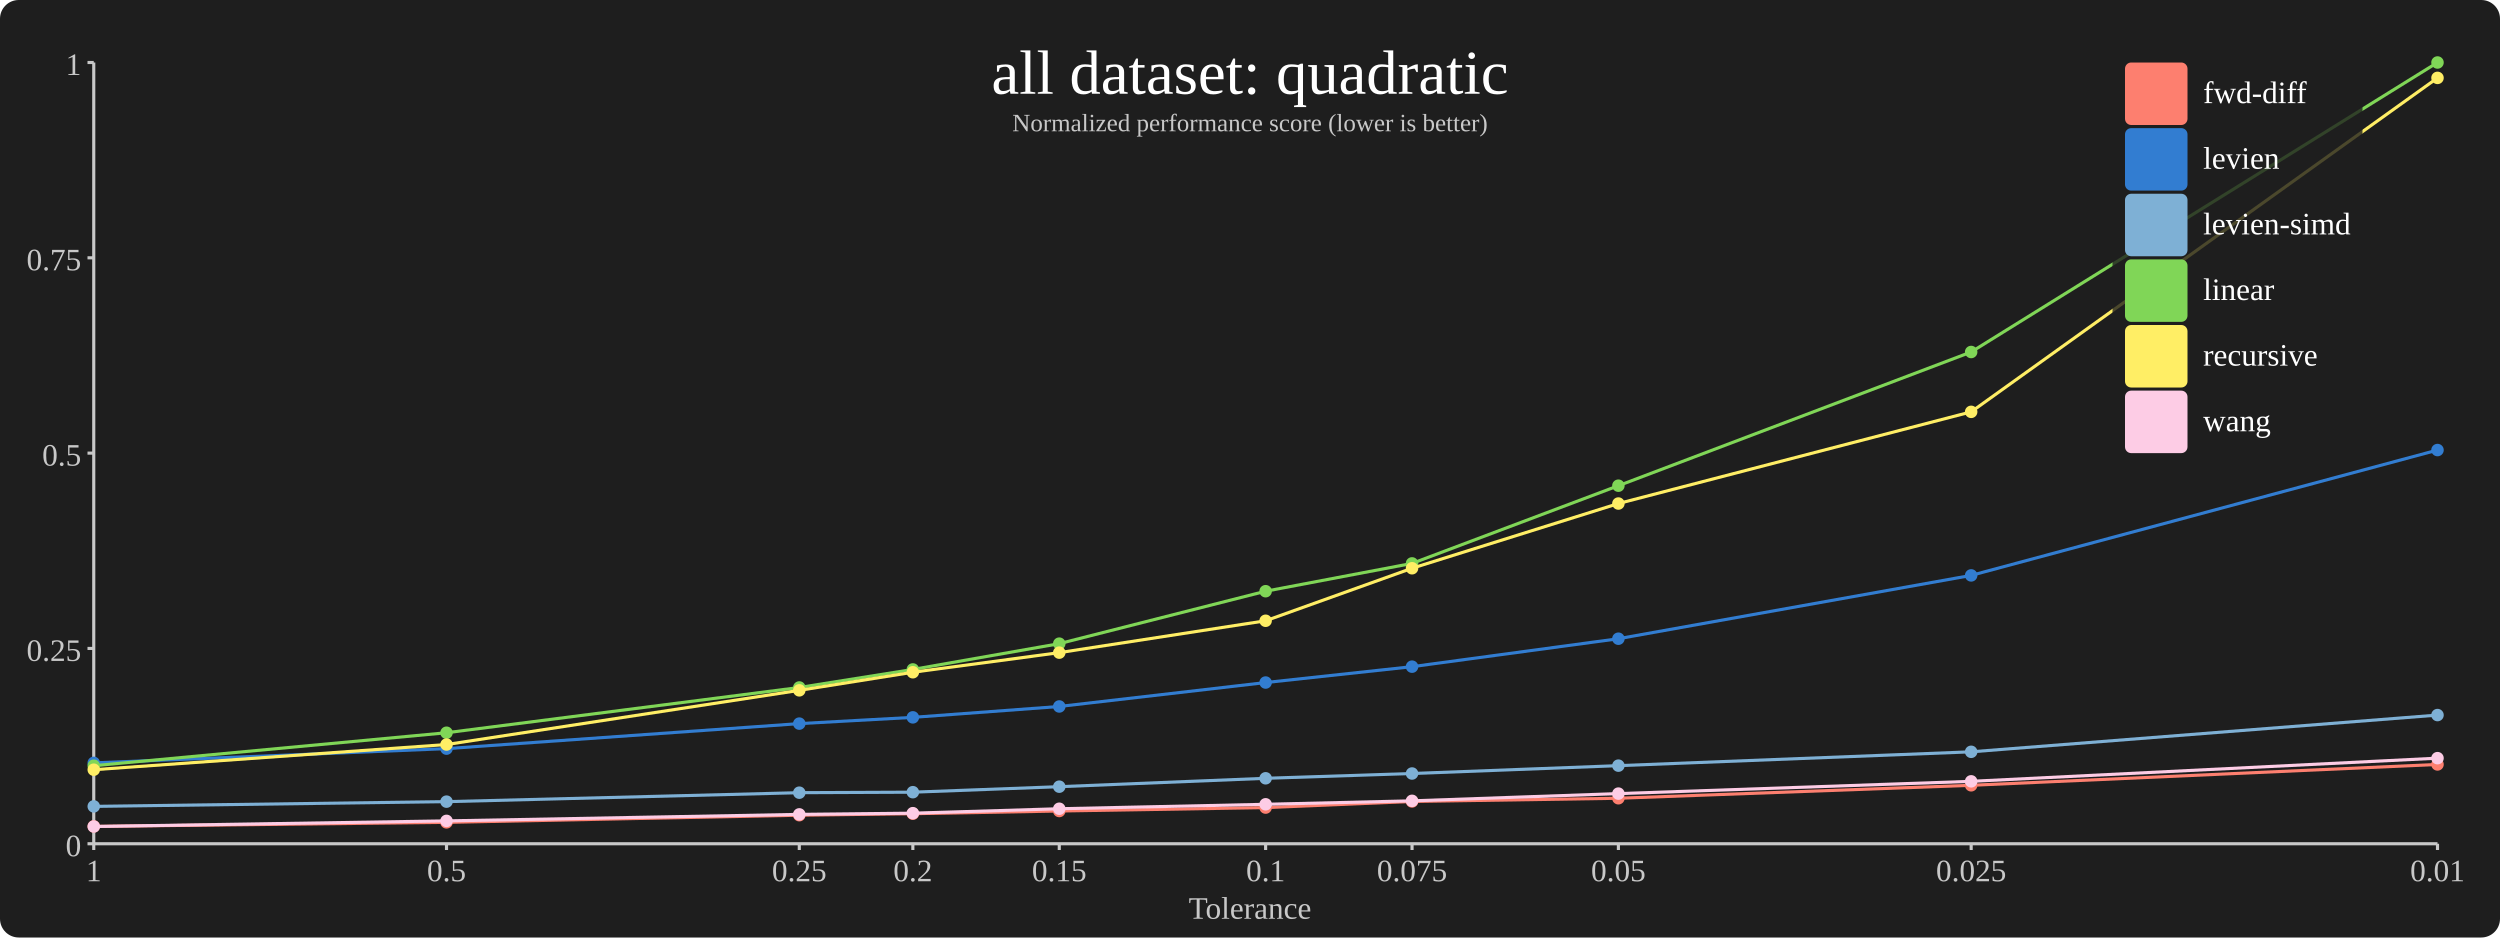
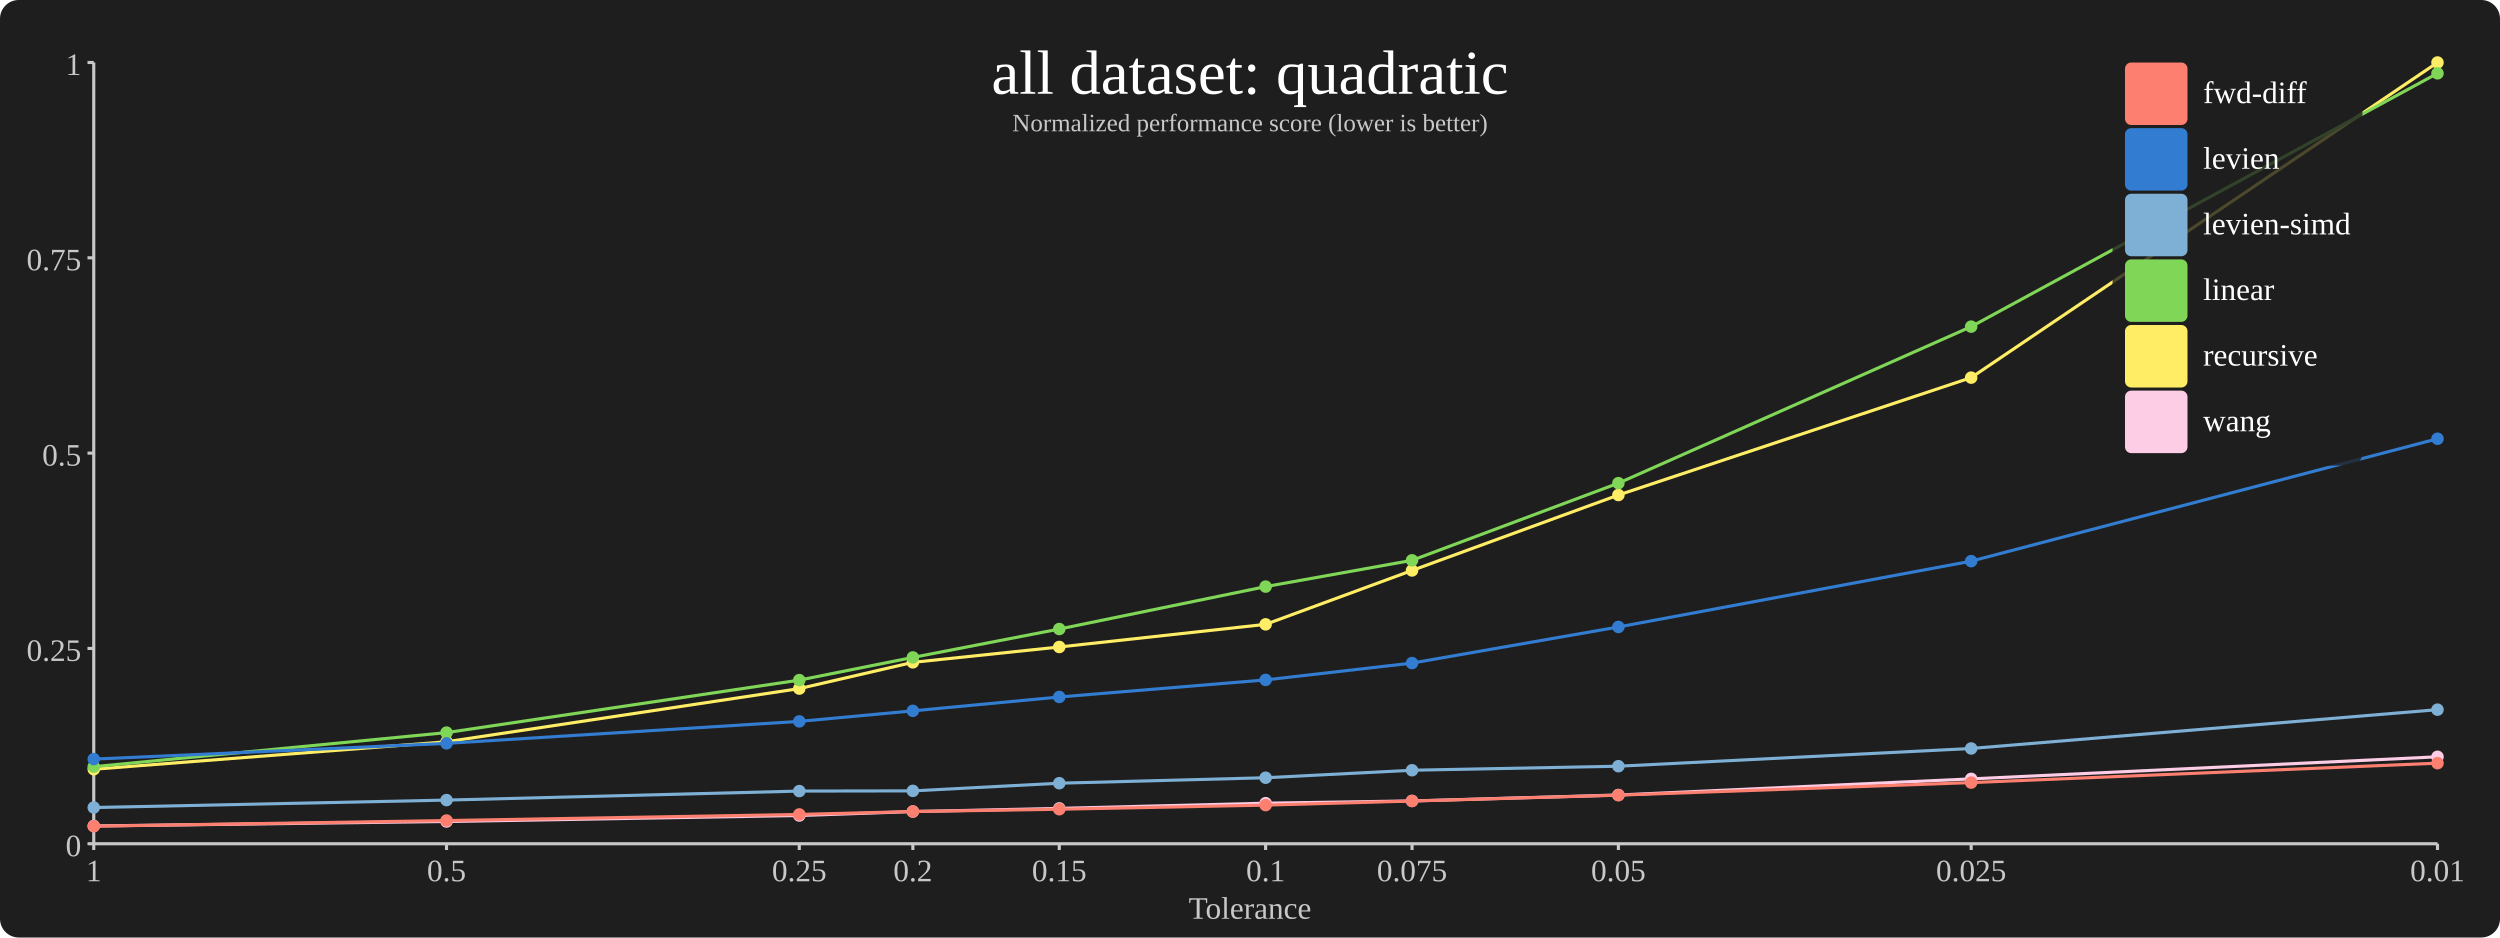
<svg xmlns="http://www.w3.org/2000/svg" viewBox="0 0 800 300">
  <rect x="0" y="0" width="800" height="300" ry="6" style="fill:rgb(30,30,30);stroke:none;fill-opacity:1;stroke-opacity:1;" />
  <path d="M 30 20 L 30 270" style="stroke:rgb(200,200,200);stroke-width:1" />
  <path d="M 30 270 L 780 270" style="stroke:rgb(200,200,200);stroke-width:1" />
  <path d="M 780 270 L 780 272" style="stroke:rgb(200,200,200);stroke-width:1" />
  <text x="780" y="282" style="font-size:10px;fill:rgb(200,200,200);text-anchor:middle;text-align:center;"> 0.01 </text>
  <path d="M 630.772 270 L 630.772 272" style="stroke:rgb(200,200,200);stroke-width:1" />
  <text x="630.772" y="282" style="font-size:10px;fill:rgb(200,200,200);text-anchor:middle;text-align:center;"> 0.025 </text>
  <path d="M 517.886 270 L 517.886 272" style="stroke:rgb(200,200,200);stroke-width:1" />
  <text x="517.886" y="282" style="font-size:10px;fill:rgb(200,200,200);text-anchor:middle;text-align:center;"> 0.05 </text>
  <path d="M 451.852 270 L 451.852 272" style="stroke:rgb(200,200,200);stroke-width:1" />
  <text x="451.852" y="282" style="font-size:10px;fill:rgb(200,200,200);text-anchor:middle;text-align:center;"> 0.075 </text>
  <path d="M 405 270 L 405 272" style="stroke:rgb(200,200,200);stroke-width:1" />
  <text x="405" y="282" style="font-size:10px;fill:rgb(200,200,200);text-anchor:middle;text-align:center;"> 0.1 </text>
  <path d="M 338.966 270 L 338.966 272" style="stroke:rgb(200,200,200);stroke-width:1" />
  <text x="338.966" y="282" style="font-size:10px;fill:rgb(200,200,200);text-anchor:middle;text-align:center;"> 0.15 </text>
  <path d="M 292.114 270 L 292.114 272" style="stroke:rgb(200,200,200);stroke-width:1" />
  <text x="292.114" y="282" style="font-size:10px;fill:rgb(200,200,200);text-anchor:middle;text-align:center;"> 0.2 </text>
  <path d="M 255.773 270 L 255.773 272" style="stroke:rgb(200,200,200);stroke-width:1" />
  <text x="255.773" y="282" style="font-size:10px;fill:rgb(200,200,200);text-anchor:middle;text-align:center;"> 0.25 </text>
  <path d="M 142.886 270 L 142.886 272" style="stroke:rgb(200,200,200);stroke-width:1" />
  <text x="142.886" y="282" style="font-size:10px;fill:rgb(200,200,200);text-anchor:middle;text-align:center;"> 0.5 </text>
  <path d="M 30 270 L 30 272" style="stroke:rgb(200,200,200);stroke-width:1" />
  <text x="30" y="282" style="font-size:10px;fill:rgb(200,200,200);text-anchor:middle;text-align:center;"> 1 </text>
  <path d="M 28 270 L 30 270" style="stroke:rgb(200,200,200);stroke-width:1" />
  <text x="26" y="274" style="font-size:10px;fill:rgb(200,200,200);text-anchor:end;text-align:right;"> 0 </text>
  <path d="M 28 207.5 L 30 207.5" style="stroke:rgb(200,200,200);stroke-width:1" />
  <text x="26" y="211.5" style="font-size:10px;fill:rgb(200,200,200);text-anchor:end;text-align:right;"> 0.25 </text>
  <path d="M 28 145 L 30 145" style="stroke:rgb(200,200,200);stroke-width:1" />
  <text x="26" y="149" style="font-size:10px;fill:rgb(200,200,200);text-anchor:end;text-align:right;"> 0.5 </text>
  <path d="M 28 82.5 L 30 82.5" style="stroke:rgb(200,200,200);stroke-width:1" />
  <text x="26" y="86.5" style="font-size:10px;fill:rgb(200,200,200);text-anchor:end;text-align:right;"> 0.75 </text>
  <path d="M 28 20 L 30 20" style="stroke:rgb(200,200,200);stroke-width:1" />
  <text x="26" y="24" style="font-size:10px;fill:rgb(200,200,200);text-anchor:end;text-align:right;"> 1 </text>
  <text x="400" y="294" style="font-size:10px;fill:rgb(200,200,200);text-anchor:middle;text-align:center;"> Tolerance </text>
-   <circle cx="780" cy="144.018" r="2" style="fill:rgb(50,125,209);stroke:none;fill-opacity:1;stroke-opacity:1;" />
-   <path d="M 780 144.018 L 630.772 184.127" style="stroke:rgb(50,125,209);stroke-width:1" />
-   <circle cx="630.772" cy="184.127" r="2" style="fill:rgb(50,125,209);stroke:none;fill-opacity:1;stroke-opacity:1;" />
-   <path d="M 630.772 184.127 L 517.886 204.387" style="stroke:rgb(50,125,209);stroke-width:1" />
-   <circle cx="517.886" cy="204.387" r="2" style="fill:rgb(50,125,209);stroke:none;fill-opacity:1;stroke-opacity:1;" />
-   <path d="M 517.886 204.387 L 451.852 213.333" style="stroke:rgb(50,125,209);stroke-width:1" />
-   <circle cx="451.852" cy="213.333" r="2" style="fill:rgb(50,125,209);stroke:none;fill-opacity:1;stroke-opacity:1;" />
-   <path d="M 451.852 213.333 L 405 218.412" style="stroke:rgb(50,125,209);stroke-width:1" />
-   <circle cx="405" cy="218.412" r="2" style="fill:rgb(50,125,209);stroke:none;fill-opacity:1;stroke-opacity:1;" />
-   <path d="M 405 218.412 L 338.966 226.07" style="stroke:rgb(50,125,209);stroke-width:1" />
-   <circle cx="338.966" cy="226.07" r="2" style="fill:rgb(50,125,209);stroke:none;fill-opacity:1;stroke-opacity:1;" />
-   <path d="M 338.966 226.07 L 292.114 229.555" style="stroke:rgb(50,125,209);stroke-width:1" />
-   <circle cx="292.114" cy="229.555" r="2" style="fill:rgb(50,125,209);stroke:none;fill-opacity:1;stroke-opacity:1;" />
-   <path d="M 292.114 229.555 L 255.773 231.555" style="stroke:rgb(50,125,209);stroke-width:1" />
-   <circle cx="255.773" cy="231.555" r="2" style="fill:rgb(50,125,209);stroke:none;fill-opacity:1;stroke-opacity:1;" />
-   <path d="M 255.773 231.555 L 142.886 239.565" style="stroke:rgb(50,125,209);stroke-width:1" />
-   <circle cx="142.886" cy="239.565" r="2" style="fill:rgb(50,125,209);stroke:none;fill-opacity:1;stroke-opacity:1;" />
-   <path d="M 142.886 239.565 L 30 244.12" style="stroke:rgb(50,125,209);stroke-width:1" />
-   <circle cx="30" cy="244.12" r="2" style="fill:rgb(50,125,209);stroke:none;fill-opacity:1;stroke-opacity:1;" />
-   <circle cx="780" cy="228.822" r="2" style="fill:rgb(126,176,213);stroke:none;fill-opacity:1;stroke-opacity:1;" />
-   <path d="M 780 228.822 L 630.772 240.58" style="stroke:rgb(126,176,213);stroke-width:1" />
-   <circle cx="630.772" cy="240.58" r="2" style="fill:rgb(126,176,213);stroke:none;fill-opacity:1;stroke-opacity:1;" />
-   <path d="M 630.772 240.58 L 517.886 245.007" style="stroke:rgb(126,176,213);stroke-width:1" />
-   <circle cx="517.886" cy="245.007" r="2" style="fill:rgb(126,176,213);stroke:none;fill-opacity:1;stroke-opacity:1;" />
-   <path d="M 517.886 245.007 L 451.852 247.522" style="stroke:rgb(126,176,213);stroke-width:1" />
-   <circle cx="451.852" cy="247.522" r="2" style="fill:rgb(126,176,213);stroke:none;fill-opacity:1;stroke-opacity:1;" />
-   <path d="M 451.852 247.522 L 405 249.055" style="stroke:rgb(126,176,213);stroke-width:1" />
-   <circle cx="405" cy="249.055" r="2" style="fill:rgb(126,176,213);stroke:none;fill-opacity:1;stroke-opacity:1;" />
-   <path d="M 405 249.055 L 338.966 251.738" style="stroke:rgb(126,176,213);stroke-width:1" />
-   <circle cx="338.966" cy="251.738" r="2" style="fill:rgb(126,176,213);stroke:none;fill-opacity:1;stroke-opacity:1;" />
-   <path d="M 338.966 251.738 L 292.114 253.5" style="stroke:rgb(126,176,213);stroke-width:1" />
-   <circle cx="292.114" cy="253.5" r="2" style="fill:rgb(126,176,213);stroke:none;fill-opacity:1;stroke-opacity:1;" />
-   <path d="M 292.114 253.5 L 255.773 253.66" style="stroke:rgb(126,176,213);stroke-width:1" />
-   <circle cx="255.773" cy="253.66" r="2" style="fill:rgb(126,176,213);stroke:none;fill-opacity:1;stroke-opacity:1;" />
-   <path d="M 255.773 253.66 L 142.886 256.525" style="stroke:rgb(126,176,213);stroke-width:1" />
-   <circle cx="142.886" cy="256.525" r="2" style="fill:rgb(126,176,213);stroke:none;fill-opacity:1;stroke-opacity:1;" />
-   <path d="M 142.886 256.525 L 30 258.045" style="stroke:rgb(126,176,213);stroke-width:1" />
-   <circle cx="30" cy="258.045" r="2" style="fill:rgb(126,176,213);stroke:none;fill-opacity:1;stroke-opacity:1;" />
-   <circle cx="780" cy="20" r="2" style="fill:rgb(128,214,87);stroke:none;fill-opacity:1;stroke-opacity:1;" />
-   <path d="M 780 20 L 630.772 112.64" style="stroke:rgb(128,214,87);stroke-width:1" />
-   <circle cx="630.772" cy="112.64" r="2" style="fill:rgb(128,214,87);stroke:none;fill-opacity:1;stroke-opacity:1;" />
-   <path d="M 630.772 112.64 L 517.886 155.423" style="stroke:rgb(128,214,87);stroke-width:1" />
-   <circle cx="517.886" cy="155.423" r="2" style="fill:rgb(128,214,87);stroke:none;fill-opacity:1;stroke-opacity:1;" />
-   <path d="M 517.886 155.423 L 451.852 180.29" style="stroke:rgb(128,214,87);stroke-width:1" />
-   <circle cx="451.852" cy="180.29" r="2" style="fill:rgb(128,214,87);stroke:none;fill-opacity:1;stroke-opacity:1;" />
-   <path d="M 451.852 180.29 L 405 189.188" style="stroke:rgb(128,214,87);stroke-width:1" />
-   <circle cx="405" cy="189.188" r="2" style="fill:rgb(128,214,87);stroke:none;fill-opacity:1;stroke-opacity:1;" />
-   <path d="M 405 189.188 L 338.966 205.968" style="stroke:rgb(128,214,87);stroke-width:1" />
-   <circle cx="338.966" cy="205.968" r="2" style="fill:rgb(128,214,87);stroke:none;fill-opacity:1;stroke-opacity:1;" />
-   <path d="M 338.966 205.968 L 292.114 214.22" style="stroke:rgb(128,214,87);stroke-width:1" />
-   <circle cx="292.114" cy="214.22" r="2" style="fill:rgb(128,214,87);stroke:none;fill-opacity:1;stroke-opacity:1;" />
-   <path d="M 292.114 214.22 L 255.773 219.993" style="stroke:rgb(128,214,87);stroke-width:1" />
-   <circle cx="255.773" cy="219.993" r="2" style="fill:rgb(128,214,87);stroke:none;fill-opacity:1;stroke-opacity:1;" />
-   <path d="M 255.773 219.993 L 142.886 234.475" style="stroke:rgb(128,214,87);stroke-width:1" />
-   <circle cx="142.886" cy="234.475" r="2" style="fill:rgb(128,214,87);stroke:none;fill-opacity:1;stroke-opacity:1;" />
-   <path d="M 142.886 234.475 L 30 245.028" style="stroke:rgb(128,214,87);stroke-width:1" />
-   <circle cx="30" cy="245.028" r="2" style="fill:rgb(128,214,87);stroke:none;fill-opacity:1;stroke-opacity:1;" />
-   <circle cx="780" cy="24.925" r="2" style="fill:rgb(255,238,101);stroke:none;fill-opacity:1;stroke-opacity:1;" />
-   <path d="M 780 24.925 L 630.772 131.792" style="stroke:rgb(255,238,101);stroke-width:1" />
-   <circle cx="630.772" cy="131.792" r="2" style="fill:rgb(255,238,101);stroke:none;fill-opacity:1;stroke-opacity:1;" />
-   <path d="M 630.772 131.792 L 517.886 161.13" style="stroke:rgb(255,238,101);stroke-width:1" />
-   <circle cx="517.886" cy="161.13" r="2" style="fill:rgb(255,238,101);stroke:none;fill-opacity:1;stroke-opacity:1;" />
-   <path d="M 517.886 161.13 L 451.852 181.84" style="stroke:rgb(255,238,101);stroke-width:1" />
-   <circle cx="451.852" cy="181.84" r="2" style="fill:rgb(255,238,101);stroke:none;fill-opacity:1;stroke-opacity:1;" />
-   <path d="M 451.852 181.84 L 405 198.645" style="stroke:rgb(255,238,101);stroke-width:1" />
-   <circle cx="405" cy="198.645" r="2" style="fill:rgb(255,238,101);stroke:none;fill-opacity:1;stroke-opacity:1;" />
-   <path d="M 405 198.645 L 338.966 208.845" style="stroke:rgb(255,238,101);stroke-width:1" />
-   <circle cx="338.966" cy="208.845" r="2" style="fill:rgb(255,238,101);stroke:none;fill-opacity:1;stroke-opacity:1;" />
-   <path d="M 338.966 208.845 L 292.114 215.12" style="stroke:rgb(255,238,101);stroke-width:1" />
-   <circle cx="292.114" cy="215.12" r="2" style="fill:rgb(255,238,101);stroke:none;fill-opacity:1;stroke-opacity:1;" />
-   <path d="M 292.114 215.12 L 255.773 220.91" style="stroke:rgb(255,238,101);stroke-width:1" />
-   <circle cx="255.773" cy="220.91" r="2" style="fill:rgb(255,238,101);stroke:none;fill-opacity:1;stroke-opacity:1;" />
-   <path d="M 255.773 220.91 L 142.886 238.248" style="stroke:rgb(255,238,101);stroke-width:1" />
-   <circle cx="142.886" cy="238.248" r="2" style="fill:rgb(255,238,101);stroke:none;fill-opacity:1;stroke-opacity:1;" />
-   <path d="M 142.886 238.248 L 30 246.305" style="stroke:rgb(255,238,101);stroke-width:1" />
-   <circle cx="30" cy="246.305" r="2" style="fill:rgb(255,238,101);stroke:none;fill-opacity:1;stroke-opacity:1;" />
-   <circle cx="780" cy="244.62" r="2" style="fill:rgb(253,127,111);stroke:none;fill-opacity:1;stroke-opacity:1;" />
-   <path d="M 780 244.62 L 630.772 251.295" style="stroke:rgb(253,127,111);stroke-width:1" />
-   <circle cx="630.772" cy="251.295" r="2" style="fill:rgb(253,127,111);stroke:none;fill-opacity:1;stroke-opacity:1;" />
-   <path d="M 630.772 251.295 L 517.886 255.44" style="stroke:rgb(253,127,111);stroke-width:1" />
-   <circle cx="517.886" cy="255.44" r="2" style="fill:rgb(253,127,111);stroke:none;fill-opacity:1;stroke-opacity:1;" />
-   <path d="M 517.886 255.44 L 451.852 256.467" style="stroke:rgb(253,127,111);stroke-width:1" />
-   <circle cx="451.852" cy="256.467" r="2" style="fill:rgb(253,127,111);stroke:none;fill-opacity:1;stroke-opacity:1;" />
-   <path d="M 451.852 256.467 L 405 258.428" style="stroke:rgb(253,127,111);stroke-width:1" />
-   <circle cx="405" cy="258.428" r="2" style="fill:rgb(253,127,111);stroke:none;fill-opacity:1;stroke-opacity:1;" />
-   <path d="M 405 258.428 L 338.966 259.522" style="stroke:rgb(253,127,111);stroke-width:1" />
-   <circle cx="338.966" cy="259.522" r="2" style="fill:rgb(253,127,111);stroke:none;fill-opacity:1;stroke-opacity:1;" />
-   <path d="M 338.966 259.522 L 292.114 260.385" style="stroke:rgb(253,127,111);stroke-width:1" />
-   <circle cx="292.114" cy="260.385" r="2" style="fill:rgb(253,127,111);stroke:none;fill-opacity:1;stroke-opacity:1;" />
-   <path d="M 292.114 260.385 L 255.773 260.865" style="stroke:rgb(253,127,111);stroke-width:1" />
-   <circle cx="255.773" cy="260.865" r="2" style="fill:rgb(253,127,111);stroke:none;fill-opacity:1;stroke-opacity:1;" />
-   <path d="M 255.773 260.865 L 142.886 263.155" style="stroke:rgb(253,127,111);stroke-width:1" />
-   <circle cx="142.886" cy="263.155" r="2" style="fill:rgb(253,127,111);stroke:none;fill-opacity:1;stroke-opacity:1;" />
-   <path d="M 142.886 263.155 L 30 264.452" style="stroke:rgb(253,127,111);stroke-width:1" />
-   <circle cx="30" cy="264.452" r="2" style="fill:rgb(253,127,111);stroke:none;fill-opacity:1;stroke-opacity:1;" />
-   <circle cx="780" cy="242.61" r="2" style="fill:rgb(253,204,229);stroke:none;fill-opacity:1;stroke-opacity:1;" />
-   <path d="M 780 242.61 L 630.772 250.028" style="stroke:rgb(253,204,229);stroke-width:1" />
-   <circle cx="630.772" cy="250.028" r="2" style="fill:rgb(253,204,229);stroke:none;fill-opacity:1;stroke-opacity:1;" />
-   <path d="M 630.772 250.028 L 517.886 253.952" style="stroke:rgb(253,204,229);stroke-width:1" />
-   <circle cx="517.886" cy="253.952" r="2" style="fill:rgb(253,204,229);stroke:none;fill-opacity:1;stroke-opacity:1;" />
-   <path d="M 517.886 253.952 L 451.852 256.267" style="stroke:rgb(253,204,229);stroke-width:1" />
-   <circle cx="451.852" cy="256.267" r="2" style="fill:rgb(253,204,229);stroke:none;fill-opacity:1;stroke-opacity:1;" />
-   <path d="M 451.852 256.267 L 405 257.375" style="stroke:rgb(253,204,229);stroke-width:1" />
-   <circle cx="405" cy="257.375" r="2" style="fill:rgb(253,204,229);stroke:none;fill-opacity:1;stroke-opacity:1;" />
-   <path d="M 405 257.375 L 338.966 258.798" style="stroke:rgb(253,204,229);stroke-width:1" />
-   <circle cx="338.966" cy="258.798" r="2" style="fill:rgb(253,204,229);stroke:none;fill-opacity:1;stroke-opacity:1;" />
-   <path d="M 338.966 258.798 L 292.114 260.22" style="stroke:rgb(253,204,229);stroke-width:1" />
-   <circle cx="292.114" cy="260.22" r="2" style="fill:rgb(253,204,229);stroke:none;fill-opacity:1;stroke-opacity:1;" />
-   <path d="M 292.114 260.22 L 255.773 260.603" style="stroke:rgb(253,204,229);stroke-width:1" />
-   <circle cx="255.773" cy="260.603" r="2" style="fill:rgb(253,204,229);stroke:none;fill-opacity:1;stroke-opacity:1;" />
-   <path d="M 255.773 260.603 L 142.886 262.683" style="stroke:rgb(253,204,229);stroke-width:1" />
-   <circle cx="142.886" cy="262.683" r="2" style="fill:rgb(253,204,229);stroke:none;fill-opacity:1;stroke-opacity:1;" />
-   <path d="M 142.886 262.683 L 30 264.48" style="stroke:rgb(253,204,229);stroke-width:1" />
-   <circle cx="30" cy="264.48" r="2" style="fill:rgb(253,204,229);stroke:none;fill-opacity:1;stroke-opacity:1;" />
+   <circle cx="780" cy="20" r="2" style="fill:rgb(255,238,101);stroke:none;fill-opacity:1;stroke-opacity:1;" />
+   <path d="M 780 20 L 630.772 120.84" style="stroke:rgb(255,238,101);stroke-width:1" />
+   <circle cx="630.772" cy="120.84" r="2" style="fill:rgb(255,238,101);stroke:none;fill-opacity:1;stroke-opacity:1;" />
+   <path d="M 630.772 120.84 L 517.886 158.405" style="stroke:rgb(255,238,101);stroke-width:1" />
+   <circle cx="517.886" cy="158.405" r="2" style="fill:rgb(255,238,101);stroke:none;fill-opacity:1;stroke-opacity:1;" />
+   <path d="M 517.886 158.405 L 451.852 182.543" style="stroke:rgb(255,238,101);stroke-width:1" />
+   <circle cx="451.852" cy="182.543" r="2" style="fill:rgb(255,238,101);stroke:none;fill-opacity:1;stroke-opacity:1;" />
+   <path d="M 451.852 182.543 L 405 199.787" style="stroke:rgb(255,238,101);stroke-width:1" />
+   <circle cx="405" cy="199.787" r="2" style="fill:rgb(255,238,101);stroke:none;fill-opacity:1;stroke-opacity:1;" />
+   <path d="M 405 199.787 L 338.966 207.032" style="stroke:rgb(255,238,101);stroke-width:1" />
+   <circle cx="338.966" cy="207.032" r="2" style="fill:rgb(255,238,101);stroke:none;fill-opacity:1;stroke-opacity:1;" />
+   <path d="M 338.966 207.032 L 292.114 211.95" style="stroke:rgb(255,238,101);stroke-width:1" />
+   <circle cx="292.114" cy="211.95" r="2" style="fill:rgb(255,238,101);stroke:none;fill-opacity:1;stroke-opacity:1;" />
+   <path d="M 292.114 211.95 L 255.773 220.35" style="stroke:rgb(255,238,101);stroke-width:1" />
+   <circle cx="255.773" cy="220.35" r="2" style="fill:rgb(255,238,101);stroke:none;fill-opacity:1;stroke-opacity:1;" />
+   <path d="M 255.773 220.35 L 142.886 237.363" style="stroke:rgb(255,238,101);stroke-width:1" />
+   <circle cx="142.886" cy="237.363" r="2" style="fill:rgb(255,238,101);stroke:none;fill-opacity:1;stroke-opacity:1;" />
+   <path d="M 142.886 237.363 L 30 246.157" style="stroke:rgb(255,238,101);stroke-width:1" />
+   <circle cx="30" cy="246.157" r="2" style="fill:rgb(255,238,101);stroke:none;fill-opacity:1;stroke-opacity:1;" />
+   <circle cx="780" cy="23.462" r="2" style="fill:rgb(128,214,87);stroke:none;fill-opacity:1;stroke-opacity:1;" />
+   <path d="M 780 23.462 L 630.772 104.523" style="stroke:rgb(128,214,87);stroke-width:1" />
+   <circle cx="630.772" cy="104.523" r="2" style="fill:rgb(128,214,87);stroke:none;fill-opacity:1;stroke-opacity:1;" />
+   <path d="M 630.772 104.523 L 517.886 154.61" style="stroke:rgb(128,214,87);stroke-width:1" />
+   <circle cx="517.886" cy="154.61" r="2" style="fill:rgb(128,214,87);stroke:none;fill-opacity:1;stroke-opacity:1;" />
+   <path d="M 517.886 154.61 L 451.852 179.3" style="stroke:rgb(128,214,87);stroke-width:1" />
+   <circle cx="451.852" cy="179.3" r="2" style="fill:rgb(128,214,87);stroke:none;fill-opacity:1;stroke-opacity:1;" />
+   <path d="M 451.852 179.3 L 405 187.713" style="stroke:rgb(128,214,87);stroke-width:1" />
+   <circle cx="405" cy="187.713" r="2" style="fill:rgb(128,214,87);stroke:none;fill-opacity:1;stroke-opacity:1;" />
+   <path d="M 405 187.713 L 338.966 201.29" style="stroke:rgb(128,214,87);stroke-width:1" />
+   <circle cx="338.966" cy="201.29" r="2" style="fill:rgb(128,214,87);stroke:none;fill-opacity:1;stroke-opacity:1;" />
+   <path d="M 338.966 201.29 L 292.114 210.373" style="stroke:rgb(128,214,87);stroke-width:1" />
+   <circle cx="292.114" cy="210.373" r="2" style="fill:rgb(128,214,87);stroke:none;fill-opacity:1;stroke-opacity:1;" />
+   <path d="M 292.114 210.373 L 255.773 217.635" style="stroke:rgb(128,214,87);stroke-width:1" />
+   <circle cx="255.773" cy="217.635" r="2" style="fill:rgb(128,214,87);stroke:none;fill-opacity:1;stroke-opacity:1;" />
+   <path d="M 255.773 217.635 L 142.886 234.433" style="stroke:rgb(128,214,87);stroke-width:1" />
+   <circle cx="142.886" cy="234.433" r="2" style="fill:rgb(128,214,87);stroke:none;fill-opacity:1;stroke-opacity:1;" />
+   <path d="M 142.886 234.433 L 30 245.335" style="stroke:rgb(128,214,87);stroke-width:1" />
+   <circle cx="30" cy="245.335" r="2" style="fill:rgb(128,214,87);stroke:none;fill-opacity:1;stroke-opacity:1;" />
+   <circle cx="780" cy="140.4" r="2" style="fill:rgb(50,125,209);stroke:none;fill-opacity:1;stroke-opacity:1;" />
+   <path d="M 780 140.4 L 630.772 179.567" style="stroke:rgb(50,125,209);stroke-width:1" />
+   <circle cx="630.772" cy="179.567" r="2" style="fill:rgb(50,125,209);stroke:none;fill-opacity:1;stroke-opacity:1;" />
+   <path d="M 630.772 179.567 L 517.886 200.623" style="stroke:rgb(50,125,209);stroke-width:1" />
+   <circle cx="517.886" cy="200.623" r="2" style="fill:rgb(50,125,209);stroke:none;fill-opacity:1;stroke-opacity:1;" />
+   <path d="M 517.886 200.623 L 451.852 212.183" style="stroke:rgb(50,125,209);stroke-width:1" />
+   <circle cx="451.852" cy="212.183" r="2" style="fill:rgb(50,125,209);stroke:none;fill-opacity:1;stroke-opacity:1;" />
+   <path d="M 451.852 212.183 L 405 217.567" style="stroke:rgb(50,125,209);stroke-width:1" />
+   <circle cx="405" cy="217.567" r="2" style="fill:rgb(50,125,209);stroke:none;fill-opacity:1;stroke-opacity:1;" />
+   <path d="M 405 217.567 L 338.966 223.032" style="stroke:rgb(50,125,209);stroke-width:1" />
+   <circle cx="338.966" cy="223.032" r="2" style="fill:rgb(50,125,209);stroke:none;fill-opacity:1;stroke-opacity:1;" />
+   <path d="M 338.966 223.032 L 292.114 227.47" style="stroke:rgb(50,125,209);stroke-width:1" />
+   <circle cx="292.114" cy="227.47" r="2" style="fill:rgb(50,125,209);stroke:none;fill-opacity:1;stroke-opacity:1;" />
+   <path d="M 292.114 227.47 L 255.773 230.843" style="stroke:rgb(50,125,209);stroke-width:1" />
+   <circle cx="255.773" cy="230.843" r="2" style="fill:rgb(50,125,209);stroke:none;fill-opacity:1;stroke-opacity:1;" />
+   <path d="M 255.773 230.843 L 142.886 237.873" style="stroke:rgb(50,125,209);stroke-width:1" />
+   <circle cx="142.886" cy="237.873" r="2" style="fill:rgb(50,125,209);stroke:none;fill-opacity:1;stroke-opacity:1;" />
+   <path d="M 142.886 237.873 L 30 242.91" style="stroke:rgb(50,125,209);stroke-width:1" />
+   <circle cx="30" cy="242.91" r="2" style="fill:rgb(50,125,209);stroke:none;fill-opacity:1;stroke-opacity:1;" />
+   <circle cx="780" cy="227.09" r="2" style="fill:rgb(126,176,213);stroke:none;fill-opacity:1;stroke-opacity:1;" />
+   <path d="M 780 227.09 L 630.772 239.51" style="stroke:rgb(126,176,213);stroke-width:1" />
+   <circle cx="630.772" cy="239.51" r="2" style="fill:rgb(126,176,213);stroke:none;fill-opacity:1;stroke-opacity:1;" />
+   <path d="M 630.772 239.51 L 517.886 245.188" style="stroke:rgb(126,176,213);stroke-width:1" />
+   <circle cx="517.886" cy="245.188" r="2" style="fill:rgb(126,176,213);stroke:none;fill-opacity:1;stroke-opacity:1;" />
+   <path d="M 517.886 245.188 L 451.852 246.475" style="stroke:rgb(126,176,213);stroke-width:1" />
+   <circle cx="451.852" cy="246.475" r="2" style="fill:rgb(126,176,213);stroke:none;fill-opacity:1;stroke-opacity:1;" />
+   <path d="M 451.852 246.475 L 405 248.875" style="stroke:rgb(126,176,213);stroke-width:1" />
+   <circle cx="405" cy="248.875" r="2" style="fill:rgb(126,176,213);stroke:none;fill-opacity:1;stroke-opacity:1;" />
+   <path d="M 405 248.875 L 338.966 250.625" style="stroke:rgb(126,176,213);stroke-width:1" />
+   <circle cx="338.966" cy="250.625" r="2" style="fill:rgb(126,176,213);stroke:none;fill-opacity:1;stroke-opacity:1;" />
+   <path d="M 338.966 250.625 L 292.114 253.08" style="stroke:rgb(126,176,213);stroke-width:1" />
+   <circle cx="292.114" cy="253.08" r="2" style="fill:rgb(126,176,213);stroke:none;fill-opacity:1;stroke-opacity:1;" />
+   <path d="M 292.114 253.08 L 255.773 253.143" style="stroke:rgb(126,176,213);stroke-width:1" />
+   <circle cx="255.773" cy="253.143" r="2" style="fill:rgb(126,176,213);stroke:none;fill-opacity:1;stroke-opacity:1;" />
+   <path d="M 255.773 253.143 L 142.886 256.027" style="stroke:rgb(126,176,213);stroke-width:1" />
+   <circle cx="142.886" cy="256.027" r="2" style="fill:rgb(126,176,213);stroke:none;fill-opacity:1;stroke-opacity:1;" />
+   <path d="M 142.886 256.027 L 30 258.408" style="stroke:rgb(126,176,213);stroke-width:1" />
+   <circle cx="30" cy="258.408" r="2" style="fill:rgb(126,176,213);stroke:none;fill-opacity:1;stroke-opacity:1;" />
+   <circle cx="780" cy="242.178" r="2" style="fill:rgb(253,204,229);stroke:none;fill-opacity:1;stroke-opacity:1;" />
+   <path d="M 780 242.178 L 630.772 249.24" style="stroke:rgb(253,204,229);stroke-width:1" />
+   <circle cx="630.772" cy="249.24" r="2" style="fill:rgb(253,204,229);stroke:none;fill-opacity:1;stroke-opacity:1;" />
+   <path d="M 630.772 249.24 L 517.886 254.4" style="stroke:rgb(253,204,229);stroke-width:1" />
+   <circle cx="517.886" cy="254.4" r="2" style="fill:rgb(253,204,229);stroke:none;fill-opacity:1;stroke-opacity:1;" />
+   <path d="M 517.886 254.4 L 451.852 256.295" style="stroke:rgb(253,204,229);stroke-width:1" />
+   <circle cx="451.852" cy="256.295" r="2" style="fill:rgb(253,204,229);stroke:none;fill-opacity:1;stroke-opacity:1;" />
+   <path d="M 451.852 256.295 L 405 257.02" style="stroke:rgb(253,204,229);stroke-width:1" />
+   <circle cx="405" cy="257.02" r="2" style="fill:rgb(253,204,229);stroke:none;fill-opacity:1;stroke-opacity:1;" />
+   <path d="M 405 257.02 L 338.966 258.683" style="stroke:rgb(253,204,229);stroke-width:1" />
+   <circle cx="338.966" cy="258.683" r="2" style="fill:rgb(253,204,229);stroke:none;fill-opacity:1;stroke-opacity:1;" />
+   <path d="M 338.966 258.683 L 292.114 259.695" style="stroke:rgb(253,204,229);stroke-width:1" />
+   <circle cx="292.114" cy="259.695" r="2" style="fill:rgb(253,204,229);stroke:none;fill-opacity:1;stroke-opacity:1;" />
+   <path d="M 292.114 259.695 L 255.773 260.96" style="stroke:rgb(253,204,229);stroke-width:1" />
+   <circle cx="255.773" cy="260.96" r="2" style="fill:rgb(253,204,229);stroke:none;fill-opacity:1;stroke-opacity:1;" />
+   <path d="M 255.773 260.96 L 142.886 262.877" style="stroke:rgb(253,204,229);stroke-width:1" />
+   <circle cx="142.886" cy="262.877" r="2" style="fill:rgb(253,204,229);stroke:none;fill-opacity:1;stroke-opacity:1;" />
+   <path d="M 142.886 262.877 L 30 264.31" style="stroke:rgb(253,204,229);stroke-width:1" />
+   <circle cx="30" cy="264.31" r="2" style="fill:rgb(253,204,229);stroke:none;fill-opacity:1;stroke-opacity:1;" />
+   <circle cx="780" cy="244.21" r="2" style="fill:rgb(253,127,111);stroke:none;fill-opacity:1;stroke-opacity:1;" />
+   <path d="M 780 244.21 L 630.772 250.428" style="stroke:rgb(253,127,111);stroke-width:1" />
+   <circle cx="630.772" cy="250.428" r="2" style="fill:rgb(253,127,111);stroke:none;fill-opacity:1;stroke-opacity:1;" />
+   <path d="M 630.772 250.428 L 517.886 254.45" style="stroke:rgb(253,127,111);stroke-width:1" />
+   <circle cx="517.886" cy="254.45" r="2" style="fill:rgb(253,127,111);stroke:none;fill-opacity:1;stroke-opacity:1;" />
+   <path d="M 517.886 254.45 L 451.852 256.33" style="stroke:rgb(253,127,111);stroke-width:1" />
+   <circle cx="451.852" cy="256.33" r="2" style="fill:rgb(253,127,111);stroke:none;fill-opacity:1;stroke-opacity:1;" />
+   <path d="M 451.852 256.33 L 405 257.635" style="stroke:rgb(253,127,111);stroke-width:1" />
+   <circle cx="405" cy="257.635" r="2" style="fill:rgb(253,127,111);stroke:none;fill-opacity:1;stroke-opacity:1;" />
+   <path d="M 405 257.635 L 338.966 258.95" style="stroke:rgb(253,127,111);stroke-width:1" />
+   <circle cx="338.966" cy="258.95" r="2" style="fill:rgb(253,127,111);stroke:none;fill-opacity:1;stroke-opacity:1;" />
+   <path d="M 338.966 258.95 L 292.114 259.683" style="stroke:rgb(253,127,111);stroke-width:1" />
+   <circle cx="292.114" cy="259.683" r="2" style="fill:rgb(253,127,111);stroke:none;fill-opacity:1;stroke-opacity:1;" />
+   <path d="M 292.114 259.683 L 255.773 260.615" style="stroke:rgb(253,127,111);stroke-width:1" />
+   <circle cx="255.773" cy="260.615" r="2" style="fill:rgb(253,127,111);stroke:none;fill-opacity:1;stroke-opacity:1;" />
+   <path d="M 255.773 260.615 L 142.886 262.57" style="stroke:rgb(253,127,111);stroke-width:1" />
+   <circle cx="142.886" cy="262.57" r="2" style="fill:rgb(253,127,111);stroke:none;fill-opacity:1;stroke-opacity:1;" />
+   <path d="M 142.886 262.57 L 30 264.387" style="stroke:rgb(253,127,111);stroke-width:1" />
+   <circle cx="30" cy="264.387" r="2" style="fill:rgb(253,127,111);stroke:none;fill-opacity:1;stroke-opacity:1;" />
  <rect x="676" y="16" width="80" height="133" ry="4" style="fill:rgb(30,30,30);stroke:none;fill-opacity:0.8;stroke-opacity:1;" />
  <rect x="680" y="20" width="20" height="20" ry="2" style="fill:rgb(253,127,111);stroke:none;fill-opacity:1;stroke-opacity:1;" />
  <text x="705" y="33" style="font-size:10px;fill:rgb(255,255,255);text-anchor:start;text-align:left;"> fwd-diff </text>
  <rect x="680" y="41" width="20" height="20" ry="2" style="fill:rgb(50,125,209);stroke:none;fill-opacity:1;stroke-opacity:1;" />
  <text x="705" y="54" style="font-size:10px;fill:rgb(255,255,255);text-anchor:start;text-align:left;"> levien </text>
  <rect x="680" y="62" width="20" height="20" ry="2" style="fill:rgb(126,176,213);stroke:none;fill-opacity:1;stroke-opacity:1;" />
  <text x="705" y="75" style="font-size:10px;fill:rgb(255,255,255);text-anchor:start;text-align:left;"> levien-simd </text>
  <rect x="680" y="83" width="20" height="20" ry="2" style="fill:rgb(128,214,87);stroke:none;fill-opacity:1;stroke-opacity:1;" />
  <text x="705" y="96" style="font-size:10px;fill:rgb(255,255,255);text-anchor:start;text-align:left;"> linear </text>
  <rect x="680" y="104" width="20" height="20" ry="2" style="fill:rgb(255,238,101);stroke:none;fill-opacity:1;stroke-opacity:1;" />
  <text x="705" y="117" style="font-size:10px;fill:rgb(255,255,255);text-anchor:start;text-align:left;"> recursive </text>
  <rect x="680" y="125" width="20" height="20" ry="2" style="fill:rgb(253,204,229);stroke:none;fill-opacity:1;stroke-opacity:1;" />
  <text x="705" y="138" style="font-size:10px;fill:rgb(255,255,255);text-anchor:start;text-align:left;"> wang </text>
  <text x="400" y="30" style="font-size:20px;fill:rgb(255,255,255);text-anchor:middle;text-align:center;"> all dataset: quadratic </text>
  <text x="400" y="42" style="font-size:8px;fill:rgb(200,200,200);text-anchor:middle;text-align:center;"> Normalized performance score (lower is better) </text>
</svg>
